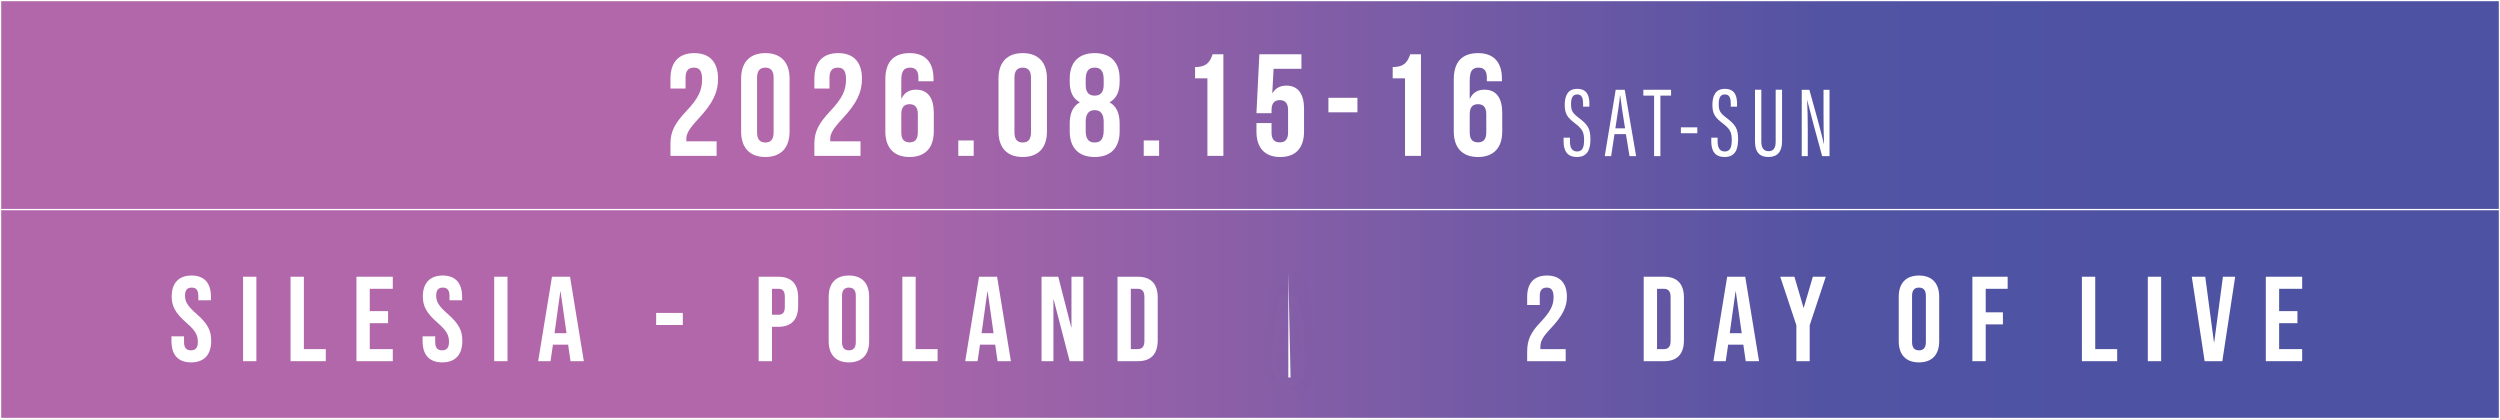
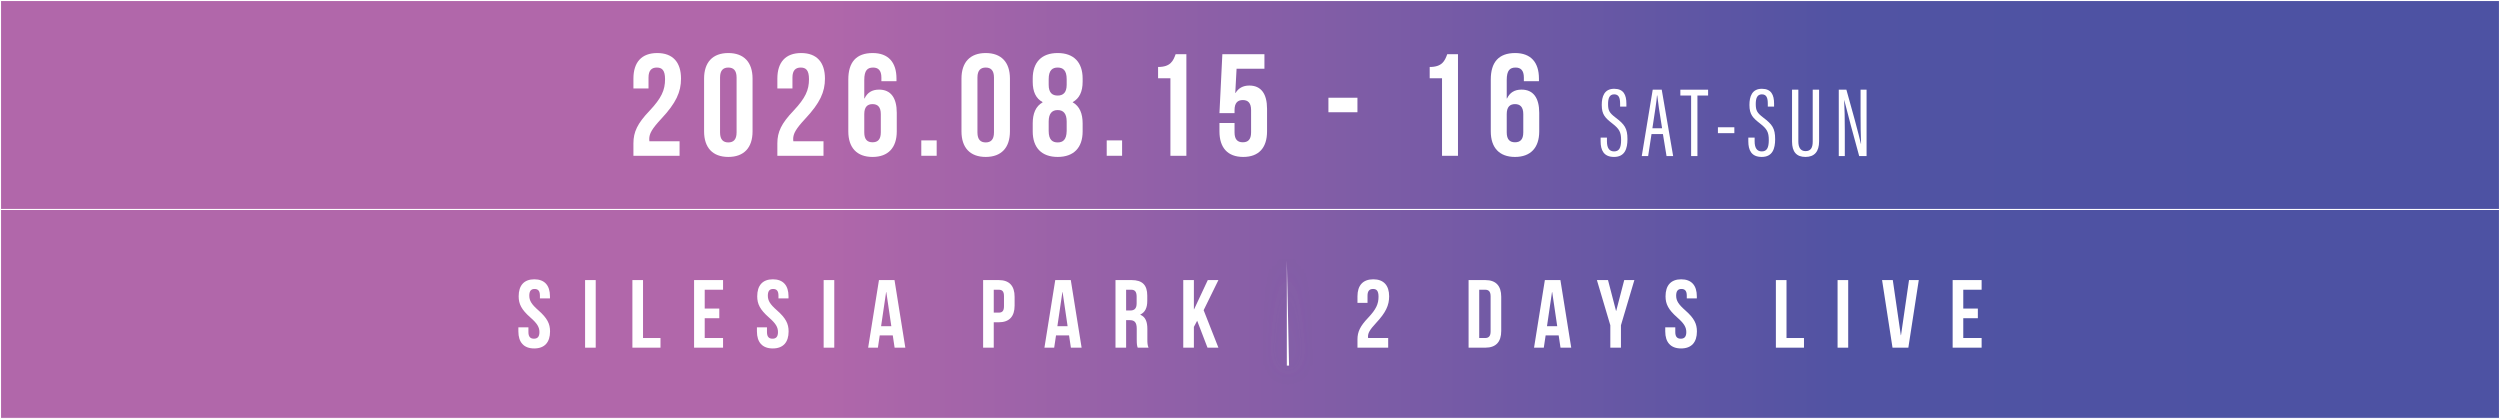
- <svg xmlns="http://www.w3.org/2000/svg" xmlns:xlink="http://www.w3.org/1999/xlink" id="Layer_2" data-name="Layer 2" viewBox="0 0 517.941 86.816">
+ <svg xmlns="http://www.w3.org/2000/svg" id="Layer_2" data-name="Layer 2" viewBox="0 0 598.041 100.21">
  <defs>
    <style>
      .cls-1 {
        fill: url(#Degradado_sin_nombre_5);
      }

      .cls-1, .cls-2 {
        stroke: #fff;
        stroke-miterlimit: 10;
        stroke-width: .25px;
      }

      .cls-3, .cls-4 {
        fill: #fff;
      }

      .cls-2 {
-         fill: url(#Degradado_sin_nombre_5-2);
+         fill: url(#linear-gradient);
      }

      .cls-4 {
        filter: url(#outer-glow-1);
      }
    </style>
-     <linearGradient id="Degradado_sin_nombre_5" data-name="Degradado sin nombre 5" x1=".125" y1="65.049" x2="517.816" y2="65.049" gradientUnits="userSpaceOnUse">
+     <linearGradient id="Degradado_sin_nombre_5" data-name="Degradado sin nombre 5" x1=".125" y1="75.095" x2="597.916" y2="75.095" gradientUnits="userSpaceOnUse">
      <stop offset=".327" stop-color="#b167aa" />
      <stop offset=".733" stop-color="#5253a3" />
      <stop offset=".74" stop-color="#5153a3" />
      <stop offset=".894" stop-color="#4d52a3" />
    </linearGradient>
-     <linearGradient id="Degradado_sin_nombre_5-2" data-name="Degradado sin nombre 5" y1="21.766" y2="21.766" xlink:href="#Degradado_sin_nombre_5" />
-     <filter id="outer-glow-1" x="260.552" y="50.023" width="13.2" height="34.56" filterUnits="userSpaceOnUse">
+     <linearGradient id="linear-gradient" x1=".125" y1="25.115" x2="597.916" y2="25.115" gradientUnits="userSpaceOnUse">
+       <stop offset=".327" stop-color="#b167aa" />
+       <stop offset=".733" stop-color="#5253a3" />
+       <stop offset=".74" stop-color="#5153a3" />
+       <stop offset=".894" stop-color="#4d52a3" />
+     </linearGradient>
+     <filter id="outer-glow-1" x="300.339" y="54.994" width="15.6" height="40.08" filterUnits="userSpaceOnUse">
      <feOffset dx="0" dy="0" />
-       <feGaussianBlur result="blur" stdDeviation="2.118" />
+       <feGaussianBlur result="blur" stdDeviation="2.446" />
      <feFlood flood-color="#756cb1" flood-opacity=".75" />
      <feComposite in2="blur" operator="in" />
      <feComposite in="SourceGraphic" />
    </filter>
  </defs>
  <g id="Layer_1-2" data-name="Layer 1">
-     <rect class="cls-1" x=".125" y="43.408" width="517.691" height="43.283" />
-     <rect class="cls-2" x=".125" y=".125" width="517.691" height="43.283" />
+     <rect class="cls-1" x=".125" y="50.105" width="597.791" height="49.98" />
+     <rect class="cls-2" x=".125" y=".125" width="597.791" height="49.98" />
    <g>
      <g>
-         <path class="cls-3" d="M325.252,28.518v.783c0,1.359.48,2.082,1.48,2.082,1.022,0,1.452-.697,1.452-2.348,0-1.641-.361-2.305-1.804-3.426-1.469-1.146-2.205-1.828-2.205-3.854,0-1.725.516-3.359,2.597-3.346,1.932.014,2.508,1.27,2.508,3.076v.615h-1.301v-.58c0-1.186-.237-1.959-1.234-1.959-1.003,0-1.261.881-1.261,1.998,0,1.35.271,1.836,1.544,2.809,1.874,1.424,2.473,2.209,2.473,4.488,0,1.93-.521,3.67-2.784,3.67-2.143,0-2.773-1.416-2.773-3.227v-.783h1.309Z" />
-         <path class="cls-3" d="M334.485,27.791l-.698,4.557h-1.322l2.269-13.75h1.87l2.364,13.75h-1.371l-.747-4.557h-2.364ZM336.675,26.588c-.52-3.189-.874-5.559-.999-6.799h-.056c-.049,1.047-.56,4.174-.953,6.799h2.008Z" />
-         <path class="cls-3" d="M342.689,19.807h-2.229v-1.209h5.747v1.209h-2.21v12.541h-1.308v-12.541Z" />
-         <path class="cls-3" d="M351.644,26.381v1.221h-3.402v-1.221h3.402Z" />
-         <path class="cls-3" d="M355.847,28.518v.783c0,1.359.48,2.082,1.48,2.082,1.022,0,1.452-.697,1.452-2.348,0-1.641-.361-2.305-1.804-3.426-1.469-1.146-2.205-1.828-2.205-3.854,0-1.725.516-3.359,2.597-3.346,1.932.014,2.508,1.27,2.508,3.076v.615h-1.301v-.58c0-1.186-.237-1.959-1.234-1.959-1.003,0-1.261.881-1.261,1.998,0,1.35.271,1.836,1.544,2.809,1.874,1.424,2.473,2.209,2.473,4.488,0,1.93-.521,3.67-2.784,3.67-2.143,0-2.773-1.416-2.773-3.227v-.783h1.309Z" />
-         <path class="cls-3" d="M364.902,18.598v10.74c0,1.166.415,1.986,1.496,1.986,1.102,0,1.481-.75,1.481-1.973v-10.754h1.321v10.699c0,2.115-.948,3.23-2.83,3.23-1.839,0-2.776-1.043-2.776-3.191v-10.738h1.308Z" />
-         <path class="cls-3" d="M373.278,32.348v-13.75h1.579c.786,2.688,2.763,9.994,3.006,11.211h.034c-.076-1.887-.104-3.822-.104-6.059v-5.152h1.243v13.75h-1.529c-.802-2.803-2.805-10.375-3.094-11.592h-.021c.089,1.654.135,3.93.135,6.412v5.18h-1.25Z" />
+         <path class="cls-3" d="M384.407,32.911v.904c0,1.57.555,2.404,1.71,2.404,1.181,0,1.677-.805,1.677-2.711,0-1.894-.417-2.661-2.083-3.956-1.696-1.324-2.546-2.111-2.546-4.45,0-1.991.595-3.879,2.998-3.863,2.231.016,2.896,1.466,2.896,3.552v.71h-1.502v-.67c0-1.369-.274-2.262-1.425-2.262-1.158,0-1.456,1.017-1.456,2.307,0,1.558.312,2.12,1.783,3.243,2.164,1.644,2.855,2.551,2.855,5.183,0,2.228-.602,4.238-3.215,4.238-2.474,0-3.203-1.635-3.203-3.726v-.904h1.511Z" />
+         <path class="cls-3" d="M395.069,32.072l-.806,5.262h-1.527l2.62-15.877h2.159l2.73,15.877h-1.583l-.863-5.262h-2.73ZM397.598,30.683c-.6-3.683-1.009-6.419-1.154-7.851h-.064c-.056,1.209-.646,4.82-1.101,7.851h2.318Z" />
+         <path class="cls-3" d="M404.543,22.852h-2.574v-1.396h6.636v1.396h-2.552v14.481h-1.51v-14.481Z" />
+         <path class="cls-3" d="M414.884,30.444v1.41h-3.929v-1.41h3.929Z" />
+         <path class="cls-3" d="M419.737,32.911v.904c0,1.57.555,2.404,1.71,2.404,1.181,0,1.677-.805,1.677-2.711,0-1.894-.417-2.661-2.083-3.956-1.696-1.324-2.546-2.111-2.546-4.45,0-1.991.595-3.879,2.998-3.863,2.231.016,2.896,1.466,2.896,3.552v.71h-1.502v-.67c0-1.369-.274-2.262-1.425-2.262-1.158,0-1.456,1.017-1.456,2.307,0,1.558.312,2.12,1.783,3.243,2.164,1.644,2.855,2.551,2.855,5.183,0,2.228-.602,4.238-3.215,4.238-2.474,0-3.203-1.635-3.203-3.726v-.904h1.511Z" />
+         <path class="cls-3" d="M430.193,21.456v12.402c0,1.346.479,2.294,1.728,2.294,1.272,0,1.711-.866,1.711-2.278v-12.418h1.526v12.355c0,2.443-1.095,3.73-3.268,3.73-2.123,0-3.206-1.204-3.206-3.685v-12.4h1.51Z" />
+         <path class="cls-3" d="M439.865,37.334v-15.877h1.823c.908,3.103,3.19,11.54,3.471,12.946h.039c-.088-2.179-.12-4.414-.12-6.996v-5.95h1.436v15.877h-1.766c-.926-3.236-3.239-11.98-3.572-13.385h-.024c.103,1.91.156,4.538.156,7.404v5.981h-1.443Z" />
      </g>
      <g>
-         <path class="cls-3" d="M143.744,14.011c-1.052,0-1.713.571-1.713,2.074v2.255h-3.126v-2.045c0-3.366,1.683-5.29,4.93-5.29,3.246,0,4.93,1.924,4.93,5.29,0,2.796-1.022,5.051-4.088,8.327-1.954,2.104-2.495,3.096-2.495,4.208,0,.15,0,.301.03.451h6.252v3.006h-9.559v-2.585c0-2.345.841-4.118,3.306-6.703,2.525-2.676,3.247-4.329,3.247-6.583,0-1.895-.661-2.405-1.713-2.405Z" />
-         <path class="cls-3" d="M153.542,16.295c0-3.366,1.774-5.29,5.02-5.29,3.247,0,5.02,1.924,5.02,5.29v10.942c0,3.366-1.773,5.29-5.02,5.29-3.246,0-5.02-1.924-5.02-5.29v-10.942ZM156.849,27.448c0,1.503.662,2.074,1.713,2.074,1.052,0,1.713-.571,1.713-2.074v-11.362c0-1.503-.661-2.074-1.713-2.074-1.052,0-1.713.571-1.713,2.074v11.362Z" />
-         <path class="cls-3" d="M173.561,14.011c-1.052,0-1.713.571-1.713,2.074v2.255h-3.126v-2.045c0-3.366,1.683-5.29,4.93-5.29,3.246,0,4.93,1.924,4.93,5.29,0,2.796-1.022,5.051-4.088,8.327-1.954,2.104-2.495,3.096-2.495,4.208,0,.15,0,.301.03.451h6.252v3.006h-9.559v-2.585c0-2.345.841-4.118,3.306-6.703,2.525-2.676,3.247-4.329,3.247-6.583,0-1.895-.661-2.405-1.713-2.405Z" />
-         <path class="cls-3" d="M183.42,16.476c0-3.547,1.623-5.471,5.05-5.471,3.247,0,4.93,1.924,4.93,5.29v.541h-3.126v-.751c0-1.503-.662-2.074-1.713-2.074-1.172,0-1.834.571-1.834,2.585v3.817h.061c.571-1.202,1.533-1.833,3.006-1.833,2.435,0,3.667,1.713,3.667,4.81v3.848c0,3.366-1.773,5.29-5.02,5.29-3.246,0-5.02-1.924-5.02-5.29v-10.762ZM186.726,23.66v3.787c0,1.503.662,2.044,1.713,2.044,1.052,0,1.714-.541,1.714-2.044v-3.787c0-1.503-.662-2.074-1.714-2.074-1.052,0-1.713.571-1.713,2.074Z" />
-         <path class="cls-3" d="M201.725,29.101v3.187h-3.186v-3.187h3.186Z" />
-         <path class="cls-3" d="M206.864,16.295c0-3.366,1.774-5.29,5.02-5.29,3.247,0,5.02,1.924,5.02,5.29v10.942c0,3.366-1.773,5.29-5.02,5.29-3.246,0-5.02-1.924-5.02-5.29v-10.942ZM210.171,27.448c0,1.503.662,2.074,1.713,2.074,1.052,0,1.713-.571,1.713-2.074v-11.362c0-1.503-.661-2.074-1.713-2.074-1.052,0-1.713.571-1.713,2.074v11.362Z" />
-         <path class="cls-3" d="M226.793,32.528c-3.336,0-5.17-1.924-5.17-5.29v-1.653c0-2.015.601-3.547,2.044-4.359v-.06c-1.383-.752-2.044-2.135-2.044-4.208v-.662c0-3.366,1.833-5.29,5.17-5.29,3.337,0,5.17,1.924,5.17,5.29v.662c0,2.073-.691,3.456-2.044,4.208v.06c1.443.812,2.044,2.345,2.044,4.359v1.653c0,3.366-1.833,5.29-5.17,5.29ZM224.93,17.588c0,1.684.781,2.225,1.863,2.225,1.052,0,1.864-.541,1.864-2.225v-1.172c0-1.895-.812-2.405-1.864-2.405-1.052,0-1.863.511-1.863,2.405v1.172ZM226.793,29.522c1.052,0,1.834-.511,1.864-2.375v-1.953c0-1.653-.691-2.375-1.864-2.375s-1.863.722-1.863,2.375v1.953c0,1.864.812,2.375,1.863,2.375Z" />
-         <path class="cls-3" d="M240.139,29.101v3.187h-3.187v-3.187h3.187Z" />
-         <path class="cls-3" d="M247.593,13.891c2.555,0,3.126-1.232,3.637-2.646h2.224v21.042h-3.306v-16.052h-2.555v-2.345Z" />
-         <path class="cls-3" d="M263.433,25.493v1.954c0,1.503.662,2.044,1.714,2.044s1.713-.541,1.713-2.044v-4.629c0-1.503-.661-2.074-1.713-2.074s-1.714.571-1.714,2.074v.631h-3.126l.602-12.204h8.717v3.006h-5.771l-.271,5.021h.061c.601-.992,1.533-1.533,2.855-1.533,2.435,0,3.667,1.713,3.667,4.81v4.689c0,3.366-1.683,5.29-4.93,5.29-3.246,0-4.93-1.924-4.93-5.29v-1.744h3.126Z" />
-         <path class="cls-3" d="M275.217,20.264h6.012v3.006h-6.012v-3.006Z" />
-         <path class="cls-3" d="M288.532,13.891c2.555,0,3.126-1.232,3.637-2.646h2.225v21.042h-3.307v-16.052h-2.555v-2.345Z" />
-         <path class="cls-3" d="M301.186,16.476c0-3.547,1.623-5.471,5.05-5.471,3.246,0,4.93,1.924,4.93,5.29v.541h-3.126v-.751c0-1.503-.662-2.074-1.714-2.074-1.172,0-1.834.571-1.834,2.585v3.817h.061c.571-1.202,1.533-1.833,3.006-1.833,2.435,0,3.667,1.713,3.667,4.81v3.848c0,3.366-1.773,5.29-5.02,5.29s-5.02-1.924-5.02-5.29v-10.762ZM304.492,23.66v3.787c0,1.503.662,2.044,1.714,2.044s1.714-.541,1.714-2.044v-3.787c0-1.503-.662-2.074-1.714-2.074s-1.714.571-1.714,2.074Z" />
+         <path class="cls-3" d="M157.114,16.16c-1.215,0-1.978.66-1.978,2.395v2.604h-3.61v-2.361c0-3.887,1.944-6.109,5.692-6.109,3.748,0,5.692,2.221,5.692,6.109,0,3.228-1.18,5.832-4.72,9.616-2.256,2.429-2.881,3.575-2.881,4.859,0,.174,0,.347.034.521h7.22v3.471h-11.038v-2.985c0-2.708.971-4.755,3.818-7.74,2.916-3.09,3.749-4.999,3.749-7.602,0-2.188-.763-2.777-1.978-2.777Z" />
+         <path class="cls-3" d="M168.429,18.797c0-3.887,2.048-6.109,5.797-6.109,3.749,0,5.797,2.221,5.797,6.109v12.635c0,3.887-2.048,6.109-5.797,6.109-3.748,0-5.797-2.221-5.797-6.109v-12.635ZM172.247,31.675c0,1.735.764,2.395,1.978,2.395,1.215,0,1.978-.66,1.978-2.395v-13.12c0-1.735-.763-2.395-1.978-2.395-1.214,0-1.978.66-1.978,2.395v13.12Z" />
+         <path class="cls-3" d="M191.545,16.16c-1.215,0-1.978.66-1.978,2.395v2.604h-3.61v-2.361c0-3.887,1.944-6.109,5.692-6.109,3.748,0,5.692,2.221,5.692,6.109,0,3.228-1.18,5.832-4.72,9.616-2.256,2.429-2.881,3.575-2.881,4.859,0,.174,0,.347.034.521h7.22v3.471h-11.038v-2.985c0-2.708.971-4.755,3.818-7.74,2.916-3.09,3.749-4.999,3.749-7.602,0-2.188-.763-2.777-1.978-2.777Z" />
+         <path class="cls-3" d="M202.93,19.006c0-4.096,1.874-6.317,5.831-6.317,3.749,0,5.692,2.221,5.692,6.109v.625h-3.61v-.867c0-1.735-.764-2.395-1.978-2.395-1.354,0-2.118.66-2.118,2.985v4.408h.07c.659-1.388,1.77-2.117,3.471-2.117,2.811,0,4.234,1.978,4.234,5.554v4.443c0,3.887-2.048,6.109-5.797,6.109-3.748,0-5.796-2.221-5.796-6.109v-12.427ZM206.747,27.302v4.373c0,1.735.764,2.36,1.978,2.36,1.215,0,1.979-.625,1.979-2.36v-4.373c0-1.735-.764-2.395-1.979-2.395-1.214,0-1.978.66-1.978,2.395Z" />
+         <path class="cls-3" d="M224.067,33.584v3.68h-3.679v-3.68h3.679Z" />
+         <path class="cls-3" d="M230.001,18.797c0-3.887,2.048-6.109,5.797-6.109,3.749,0,5.797,2.221,5.797,6.109v12.635c0,3.887-2.048,6.109-5.797,6.109-3.748,0-5.797-2.221-5.797-6.109v-12.635ZM233.82,31.675c0,1.735.764,2.395,1.978,2.395,1.215,0,1.978-.66,1.978-2.395v-13.12c0-1.735-.763-2.395-1.978-2.395-1.214,0-1.978.66-1.978,2.395v13.12Z" />
+         <path class="cls-3" d="M253.014,37.541c-3.853,0-5.97-2.221-5.97-6.109v-1.909c0-2.326.694-4.096,2.36-5.034v-.069c-1.597-.868-2.36-2.465-2.36-4.859v-.765c0-3.887,2.117-6.109,5.97-6.109,3.853,0,5.97,2.221,5.97,6.109v.765c0,2.394-.798,3.991-2.36,4.859v.069c1.666.938,2.36,2.708,2.36,5.034v1.909c0,3.887-2.117,6.109-5.97,6.109ZM250.862,20.29c0,1.944.902,2.569,2.152,2.569,1.215,0,2.152-.625,2.152-2.569v-1.353c0-2.188-.937-2.777-2.152-2.777-1.214,0-2.152.59-2.152,2.777v1.353ZM253.014,34.07c1.215,0,2.118-.59,2.152-2.742v-2.255c0-1.909-.798-2.742-2.152-2.742s-2.152.833-2.152,2.742v2.255c0,2.153.937,2.742,2.152,2.742Z" />
+         <path class="cls-3" d="M268.424,33.584v3.68h-3.68v-3.68h3.68Z" />
+         <path class="cls-3" d="M277.032,16.021c2.951,0,3.61-1.423,4.2-3.055h2.568v24.298h-3.818v-18.535h-2.951v-2.708Z" />
+         <path class="cls-3" d="M295.323,29.419v2.256c0,1.735.764,2.36,1.978,2.36,1.215,0,1.978-.625,1.978-2.36v-5.345c0-1.735-.763-2.395-1.978-2.395-1.214,0-1.978.66-1.978,2.395v.728h-3.61l.694-14.092h10.066v3.471h-6.664l-.312,5.797h.069c.694-1.146,1.77-1.77,3.298-1.77,2.811,0,4.234,1.978,4.234,5.554v5.415c0,3.887-1.944,6.109-5.692,6.109s-5.692-2.221-5.692-6.109v-2.014h3.61Z" />
+         <path class="cls-3" d="M317.78,23.38h6.942v3.471h-6.942v-3.471Z" />
+         <path class="cls-3" d="M342.006,16.021c2.95,0,3.61-1.423,4.199-3.055h2.569v24.298h-3.818v-18.535h-2.95v-2.708Z" />
+         <path class="cls-3" d="M356.619,19.006c0-4.096,1.874-6.317,5.831-6.317,3.748,0,5.692,2.221,5.692,6.109v.625h-3.61v-.867c0-1.735-.765-2.395-1.979-2.395-1.353,0-2.118.66-2.118,2.985v4.408h.07c.66-1.388,1.77-2.117,3.471-2.117,2.811,0,4.234,1.978,4.234,5.554v4.443c0,3.887-2.048,6.109-5.796,6.109s-5.796-2.221-5.796-6.109v-12.427ZM360.436,27.302v4.373c0,1.735.765,2.36,1.979,2.36s1.979-.625,1.979-2.36v-4.373c0-1.735-.765-2.395-1.979-2.395s-1.979.66-1.979,2.395Z" />
      </g>
    </g>
    <g>
-       <polyline class="cls-4" points="266.911 56.44 266.911 78.204 267.372 78.204" />
      <g>
-         <path class="cls-3" d="M35.52,70.68v-.999h2.61v1.199c0,1.25.552,1.7,1.431,1.7.879,0,1.431-.45,1.431-1.75,0-1.449-.552-2.374-2.36-3.949-2.309-2.024-3.062-3.449-3.062-5.448,0-2.75,1.431-4.35,4.116-4.35,2.686,0,4.016,1.6,4.016,4.399v.725h-2.61v-.899c0-1.25-.502-1.725-1.38-1.725s-1.381.475-1.381,1.675c0,1.274.578,2.199,2.385,3.773,2.309,2.024,3.037,3.425,3.037,5.599,0,2.85-1.456,4.449-4.167,4.449s-4.066-1.6-4.066-4.399Z" />
-         <path class="cls-3" d="M50.354,57.333h2.761v17.496h-2.761v-17.496Z" />
-         <path class="cls-3" d="M60.193,57.333h2.761v14.997h4.543v2.499h-7.304v-17.496Z" />
-         <path class="cls-3" d="M73.847,57.333h7.53v2.5h-4.77v4.624h3.791v2.499h-3.791v5.374h4.77v2.499h-7.53v-17.496Z" />
-         <path class="cls-3" d="M87.551,70.68v-.999h2.61v1.199c0,1.25.552,1.7,1.431,1.7.879,0,1.431-.45,1.431-1.75,0-1.449-.552-2.374-2.359-3.949-2.309-2.024-3.062-3.449-3.062-5.448,0-2.75,1.431-4.35,4.116-4.35,2.686,0,4.016,1.6,4.016,4.399v.725h-2.61v-.899c0-1.25-.502-1.725-1.38-1.725s-1.381.475-1.381,1.675c0,1.274.578,2.199,2.385,3.773,2.309,2.024,3.037,3.425,3.037,5.599,0,2.85-1.456,4.449-4.167,4.449s-4.066-1.6-4.066-4.399Z" />
-         <path class="cls-3" d="M102.385,57.333h2.761v17.496h-2.761v-17.496Z" />
-         <path class="cls-3" d="M114.357,57.333h3.74l2.861,17.496h-2.761l-.502-3.475v.051h-3.138l-.502,3.424h-2.56l2.861-17.496ZM117.369,69.03l-1.23-8.647h-.05l-1.205,8.647h2.485Z" />
-         <path class="cls-3" d="M135.942,64.832h5.522v2.499h-5.522v-2.499Z" />
-         <path class="cls-3" d="M157.176,57.333h4.066c2.761,0,4.117,1.525,4.117,4.324v1.725c0,2.8-1.355,4.324-4.117,4.324h-1.305v7.123h-2.761v-17.496ZM161.242,65.206c.879,0,1.355-.399,1.355-1.649v-2.074c0-1.25-.477-1.649-1.355-1.649h-1.305v5.373h1.305Z" />
-         <path class="cls-3" d="M171.683,70.68v-9.197c0-2.8,1.481-4.399,4.192-4.399s4.192,1.6,4.192,4.399v9.197c0,2.8-1.481,4.399-4.192,4.399s-4.192-1.6-4.192-4.399ZM177.306,70.856v-9.548c0-1.25-.552-1.725-1.431-1.725s-1.431.475-1.431,1.725v9.548c0,1.249.552,1.725,1.431,1.725s1.431-.476,1.431-1.725Z" />
-         <path class="cls-3" d="M186.944,57.333h2.761v14.997h4.543v2.499h-7.304v-17.496Z" />
-         <path class="cls-3" d="M202.831,57.333h3.74l2.861,17.496h-2.761l-.502-3.475v.051h-3.138l-.502,3.424h-2.56l2.861-17.496ZM205.844,69.03l-1.23-8.647h-.05l-1.205,8.647h2.485Z" />
-         <path class="cls-3" d="M215.783,57.333h3.464l2.686,10.473h.05v-10.473h2.46v17.496h-2.836l-3.313-12.771h-.05v12.771h-2.459v-17.496Z" />
-         <path class="cls-3" d="M231.52,57.333h4.217c2.761,0,4.117,1.525,4.117,4.324v8.848c0,2.8-1.355,4.324-4.117,4.324h-4.217v-17.496ZM235.686,72.33c.878,0,1.406-.45,1.406-1.7v-9.098c0-1.25-.527-1.699-1.406-1.699h-1.406v12.497h1.406Z" />
+         <path class="cls-3" d="M127.816,66.814c2.472,0,3.743,1.478,3.743,4.065v.509h-2.403v-.67c0-1.155-.462-1.593-1.27-1.593-.809,0-1.271.439-1.271,1.593,0,1.178.509,2.056,2.171,3.512,2.126,1.871,2.795,3.21,2.795,5.059,0,2.587-1.293,4.065-3.788,4.065-2.496,0-3.789-1.478-3.789-4.065v-.993h2.403v1.155c0,1.155.507,1.571,1.316,1.571s1.317-.416,1.317-1.571c0-1.178-.509-2.056-2.172-3.512-2.125-1.871-2.794-3.21-2.794-5.059,0-2.587,1.27-4.065,3.742-4.065Z" />
+         <path class="cls-3" d="M139.963,66.999h2.542v16.17h-2.542v-16.17Z" />
+         <path class="cls-3" d="M151.279,66.999h2.542v13.86h4.18v2.309h-6.722v-16.17Z" />
+         <path class="cls-3" d="M168.578,73.813h3.488v2.309h-3.488v4.736h4.389v2.309h-6.931v-16.17h6.931v2.309h-4.389v4.505Z" />
+         <path class="cls-3" d="M184.882,66.814c2.472,0,3.743,1.478,3.743,4.065v.509h-2.403v-.67c0-1.155-.462-1.593-1.27-1.593-.809,0-1.271.439-1.271,1.593,0,1.178.509,2.056,2.171,3.512,2.126,1.871,2.795,3.21,2.795,5.059,0,2.587-1.293,4.065-3.788,4.065-2.496,0-3.789-1.478-3.789-4.065v-.993h2.403v1.155c0,1.155.507,1.571,1.316,1.571s1.317-.416,1.317-1.571c0-1.178-.509-2.056-2.172-3.512-2.125-1.871-2.794-3.21-2.794-5.059,0-2.587,1.27-4.065,3.742-4.065Z" />
+         <path class="cls-3" d="M197.029,66.999h2.542v16.17h-2.542v-16.17Z" />
+         <path class="cls-3" d="M216.569,83.168h-2.564l-.439-2.934h-3.119l-.439,2.934h-2.333l2.588-16.17h3.719l2.587,16.17ZM210.771,78.04h2.449l-1.202-8.177h-.046l-1.201,8.177Z" />
+         <path class="cls-3" d="M242.71,70.995v2.102c0,2.587-1.247,3.996-3.788,3.996h-1.201v6.075h-2.542v-16.17h3.743c2.541,0,3.788,1.408,3.788,3.996ZM237.722,69.308v5.475h1.201c.809,0,1.247-.37,1.247-1.525v-2.426c0-1.155-.439-1.525-1.247-1.525h-1.201Z" />
+         <path class="cls-3" d="M258.739,83.168h-2.564l-.439-2.934h-3.119l-.439,2.934h-2.333l2.588-16.17h3.719l2.587,16.17ZM252.941,78.04h2.449l-1.202-8.177h-.046l-1.201,8.177Z" />
+         <path class="cls-3" d="M272.157,83.168c-.139-.416-.231-.67-.231-1.987v-2.541c0-1.501-.509-2.056-1.663-2.056h-.877v6.583h-2.542v-16.17h3.835c2.633,0,3.765,1.225,3.765,3.719v1.271c0,1.662-.531,2.726-1.663,3.257v.046c1.271.531,1.686,1.732,1.686,3.419v2.494c0,.785.024,1.362.277,1.963h-2.587ZM269.385,69.308v4.967h.992c.947,0,1.525-.416,1.525-1.71v-1.595c0-1.155-.392-1.663-1.293-1.663h-1.224Z" />
+         <path class="cls-3" d="M286.382,76.724l-.785,1.478v4.966h-2.542v-16.17h2.542v6.999h.046l3.279-6.999h2.542l-3.534,7.207,3.534,8.963h-2.611l-2.472-6.445Z" />
      </g>
+       <polyline class="cls-4" points="307.831 62.333 307.831 87.464 308.363 87.464" />
      <g>
-         <path class="cls-3" d="M316.393,72.93c0-2.5.702-4.024,2.761-6.174,2.108-2.225,2.711-3.549,2.711-5.174,0-1.574-.553-1.999-1.431-1.999-.879,0-1.431.475-1.431,1.725v1.874h-2.61v-1.699c0-2.8,1.405-4.399,4.116-4.399s4.116,1.6,4.116,4.399c0,2.074-.854,3.924-3.413,6.623-1.657,1.75-2.084,2.625-2.084,3.85v.375h5.246v2.499h-7.981v-1.899Z" />
-         <path class="cls-3" d="M340.538,57.333h4.217c2.761,0,4.116,1.525,4.116,4.324v8.848c0,2.8-1.355,4.324-4.116,4.324h-4.217v-17.496ZM344.704,72.33c.879,0,1.406-.45,1.406-1.7v-9.098c0-1.25-.527-1.699-1.406-1.699h-1.405v12.497h1.405Z" />
-         <path class="cls-3" d="M357.831,57.333h3.74l2.861,17.496h-2.761l-.502-3.475v.051h-3.138l-.502,3.424h-2.561l2.861-17.496ZM360.844,69.03l-1.23-8.647h-.05l-1.205,8.647h2.485Z" />
-         <path class="cls-3" d="M372.163,67.381l-3.338-10.048h2.937l1.883,6.424h.05l1.883-6.424h2.686l-3.339,10.048v7.448h-2.761v-7.448Z" />
-         <path class="cls-3" d="M393.372,70.68v-9.197c0-2.8,1.48-4.399,4.191-4.399s4.192,1.6,4.192,4.399v9.197c0,2.8-1.481,4.399-4.192,4.399s-4.191-1.6-4.191-4.399ZM398.995,70.856v-9.548c0-1.25-.552-1.725-1.431-1.725-.878,0-1.431.475-1.431,1.725v9.548c0,1.249.553,1.725,1.431,1.725.879,0,1.431-.476,1.431-1.725Z" />
-         <path class="cls-3" d="M408.633,57.333h7.304v2.5h-4.543v4.874h3.564v2.499h-3.564v7.623h-2.761v-17.496Z" />
-         <path class="cls-3" d="M431.323,57.333h2.761v14.997h4.544v2.499h-7.305v-17.496Z" />
-         <path class="cls-3" d="M444.977,57.333h2.761v17.496h-2.761v-17.496Z" />
-         <path class="cls-3" d="M454.087,57.333h2.786l1.808,13.572h.05l1.808-13.572h2.535l-2.661,17.496h-3.664l-2.661-17.496Z" />
-         <path class="cls-3" d="M469.423,57.333h7.53v2.5h-4.77v4.624h3.791v2.499h-3.791v5.374h4.77v2.499h-7.53v-17.496Z" />
+         <path class="cls-3" d="M328.448,69.124c-.809,0-1.316.439-1.316,1.593v1.732h-2.403v-1.571c0-2.587,1.293-4.065,3.789-4.065,2.494,0,3.788,1.478,3.788,4.065,0,2.148-.785,3.881-3.142,6.398-1.501,1.617-1.917,2.379-1.917,3.234,0,.116,0,.231.024.347h4.804v2.309h-7.346v-1.987c0-1.801.647-3.164,2.542-5.151,1.94-2.056,2.494-3.325,2.494-5.059,0-1.455-.509-1.847-1.317-1.847Z" />
+         <path class="cls-3" d="M351.31,66.999h4.02c2.541,0,3.788,1.408,3.788,3.996v8.177c0,2.587-1.247,3.996-3.788,3.996h-4.02v-16.17ZM353.852,69.308v11.551h1.432c.809,0,1.293-.416,1.293-1.571v-8.409c0-1.155-.485-1.571-1.293-1.571h-1.432Z" />
+         <path class="cls-3" d="M375.863,83.168h-2.564l-.439-2.934h-3.119l-.439,2.934h-2.333l2.588-16.17h3.719l2.587,16.17ZM370.064,78.04h2.449l-1.202-8.177h-.046l-1.201,8.177Z" />
+         <path class="cls-3" d="M385.215,77.81l-3.21-10.811h2.657l1.917,7.368h.046l1.917-7.368h2.426l-3.21,10.811v5.359h-2.542v-5.359Z" />
+         <path class="cls-3" d="M402.166,66.814c2.472,0,3.743,1.478,3.743,4.065v.509h-2.403v-.67c0-1.155-.462-1.593-1.27-1.593-.809,0-1.271.439-1.271,1.593,0,1.178.509,2.056,2.171,3.512,2.126,1.871,2.795,3.21,2.795,5.059,0,2.587-1.293,4.065-3.788,4.065-2.496,0-3.789-1.478-3.789-4.065v-.993h2.403v1.155c0,1.155.507,1.571,1.316,1.571s1.317-.416,1.317-1.571c0-1.178-.509-2.056-2.172-3.512-2.125-1.871-2.794-3.21-2.794-5.059,0-2.587,1.27-4.065,3.742-4.065Z" />
+         <path class="cls-3" d="M424.82,66.999h2.542v13.86h4.18v2.309h-6.722v-16.17Z" />
+         <path class="cls-3" d="M439.578,66.999h2.542v16.17h-2.542v-16.17Z" />
+         <path class="cls-3" d="M454.706,80.189h.046l1.917-13.19h2.333l-2.494,16.17h-3.788l-2.496-16.17h2.564l1.917,13.19Z" />
+         <path class="cls-3" d="M469.647,73.813h3.488v2.309h-3.488v4.736h4.389v2.309h-6.931v-16.17h6.931v2.309h-4.389v4.505Z" />
      </g>
    </g>
  </g>
</svg>
